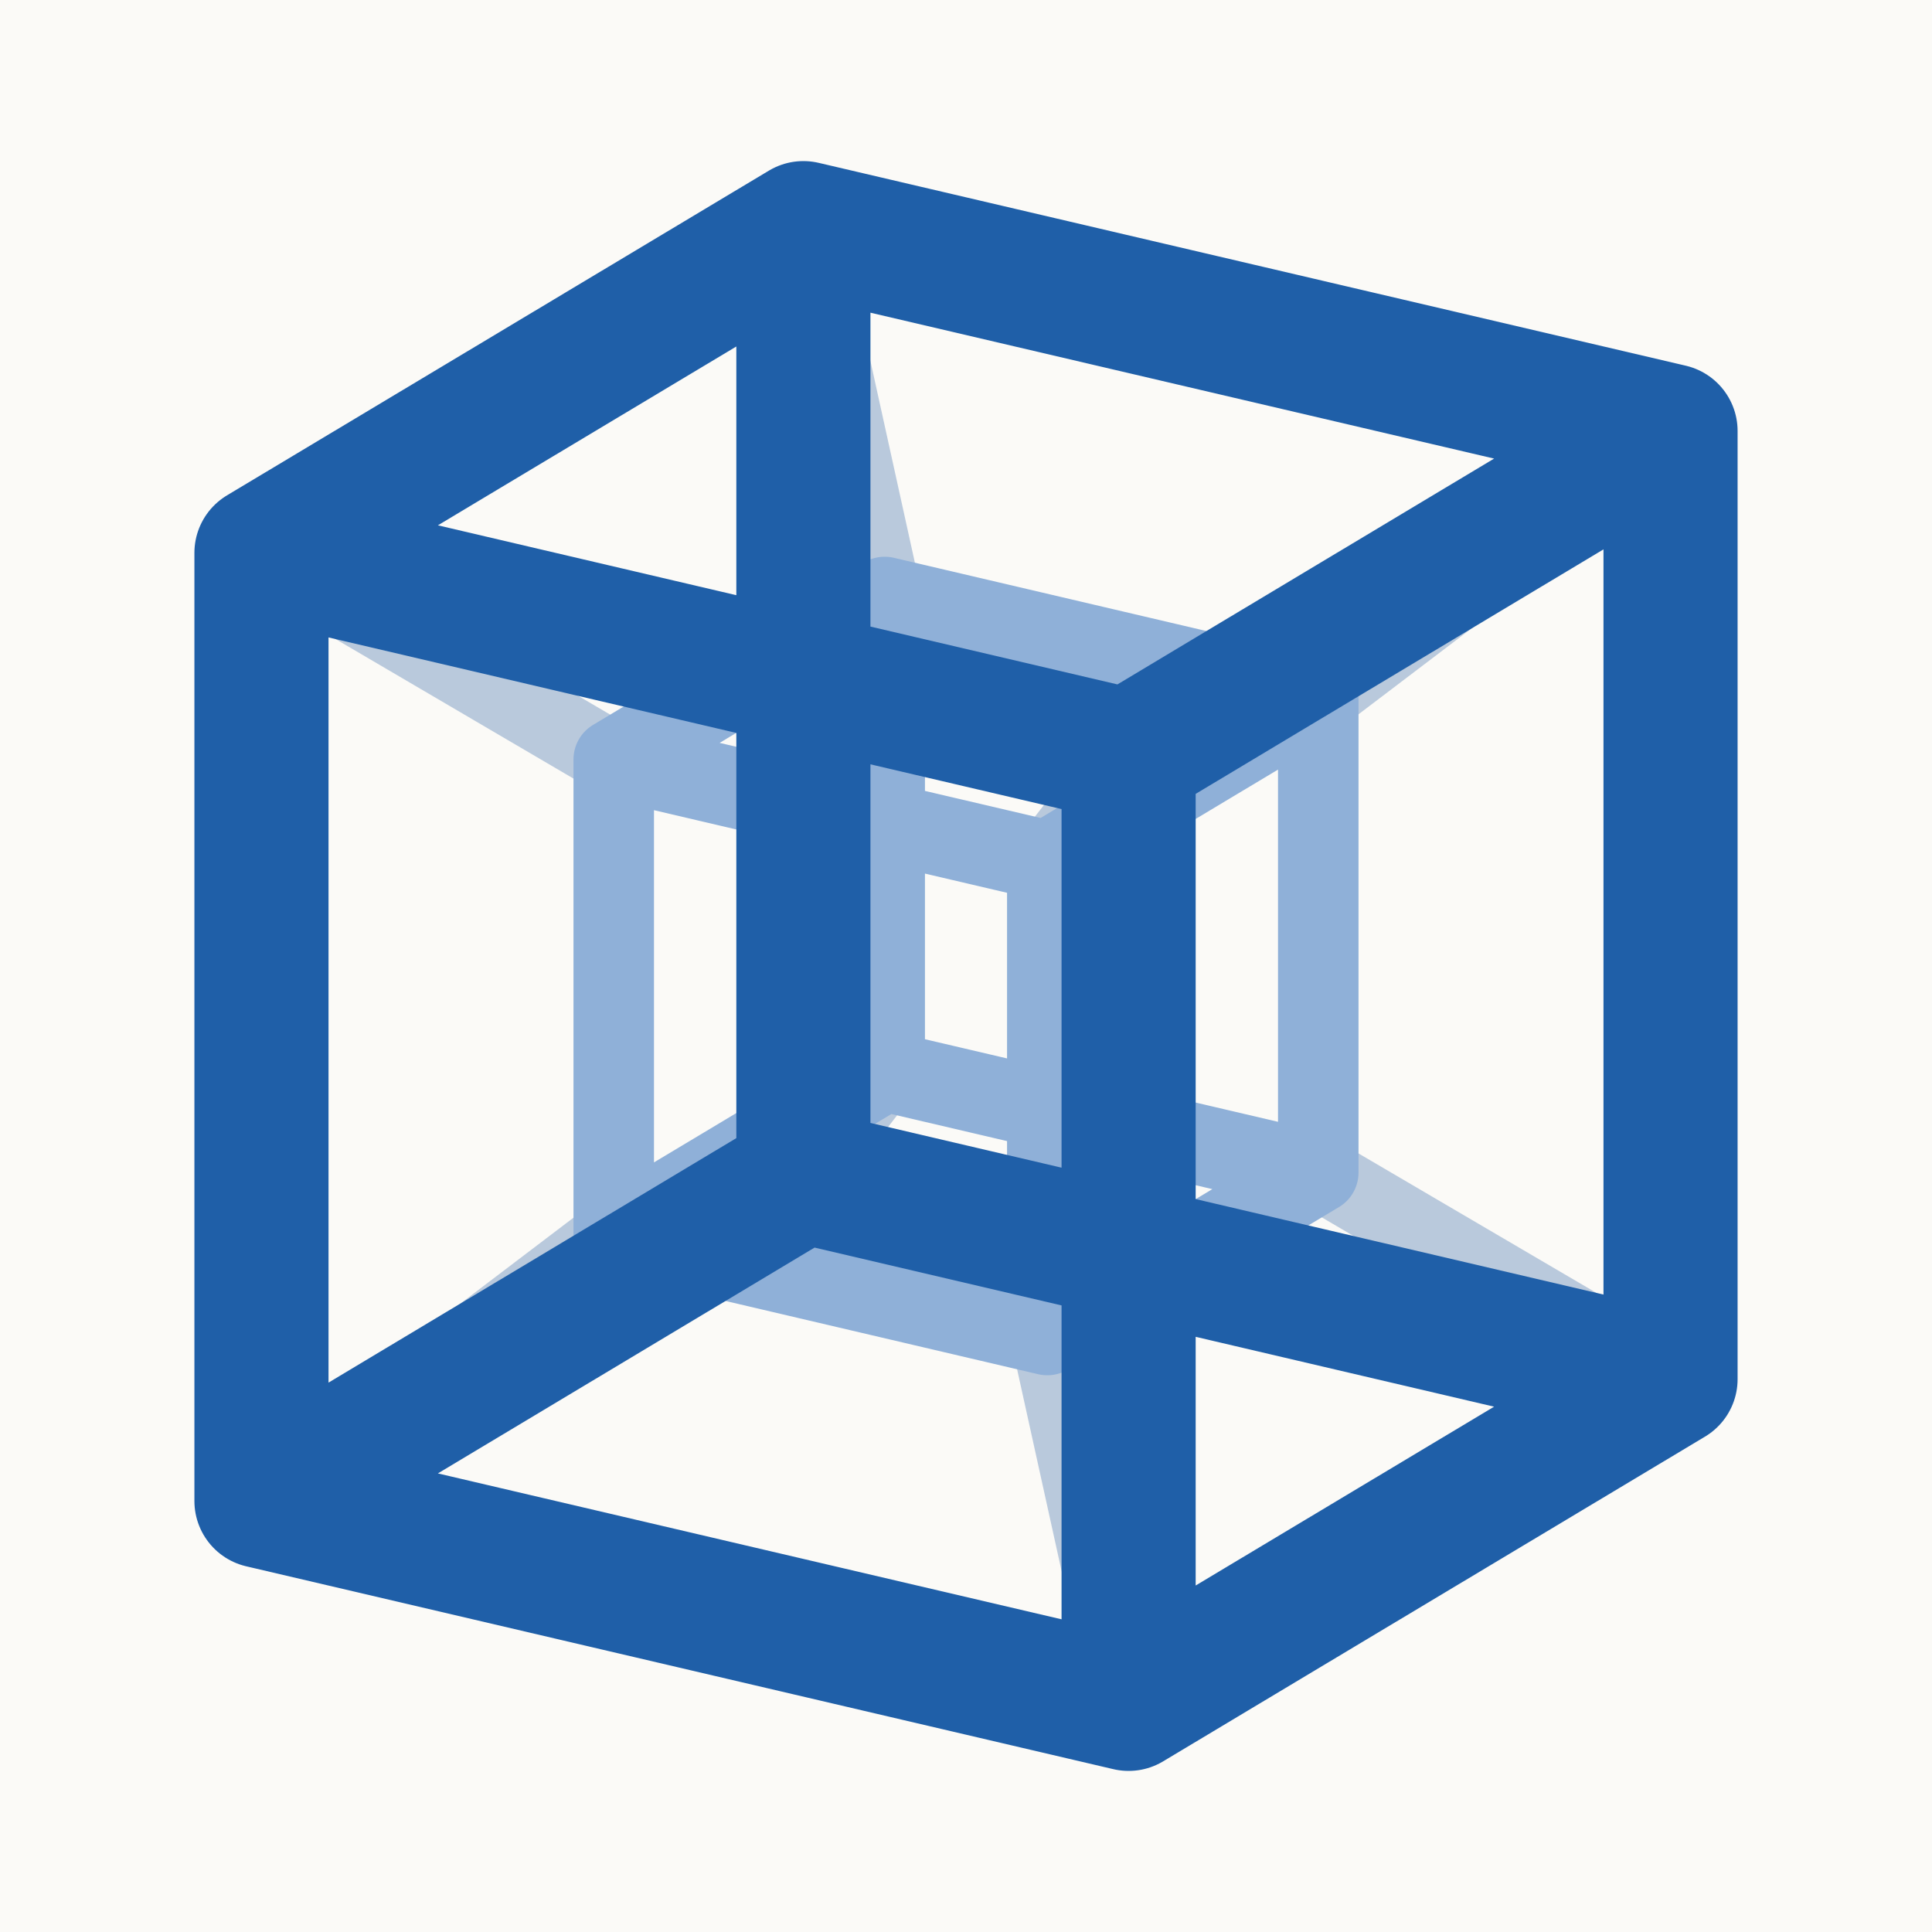
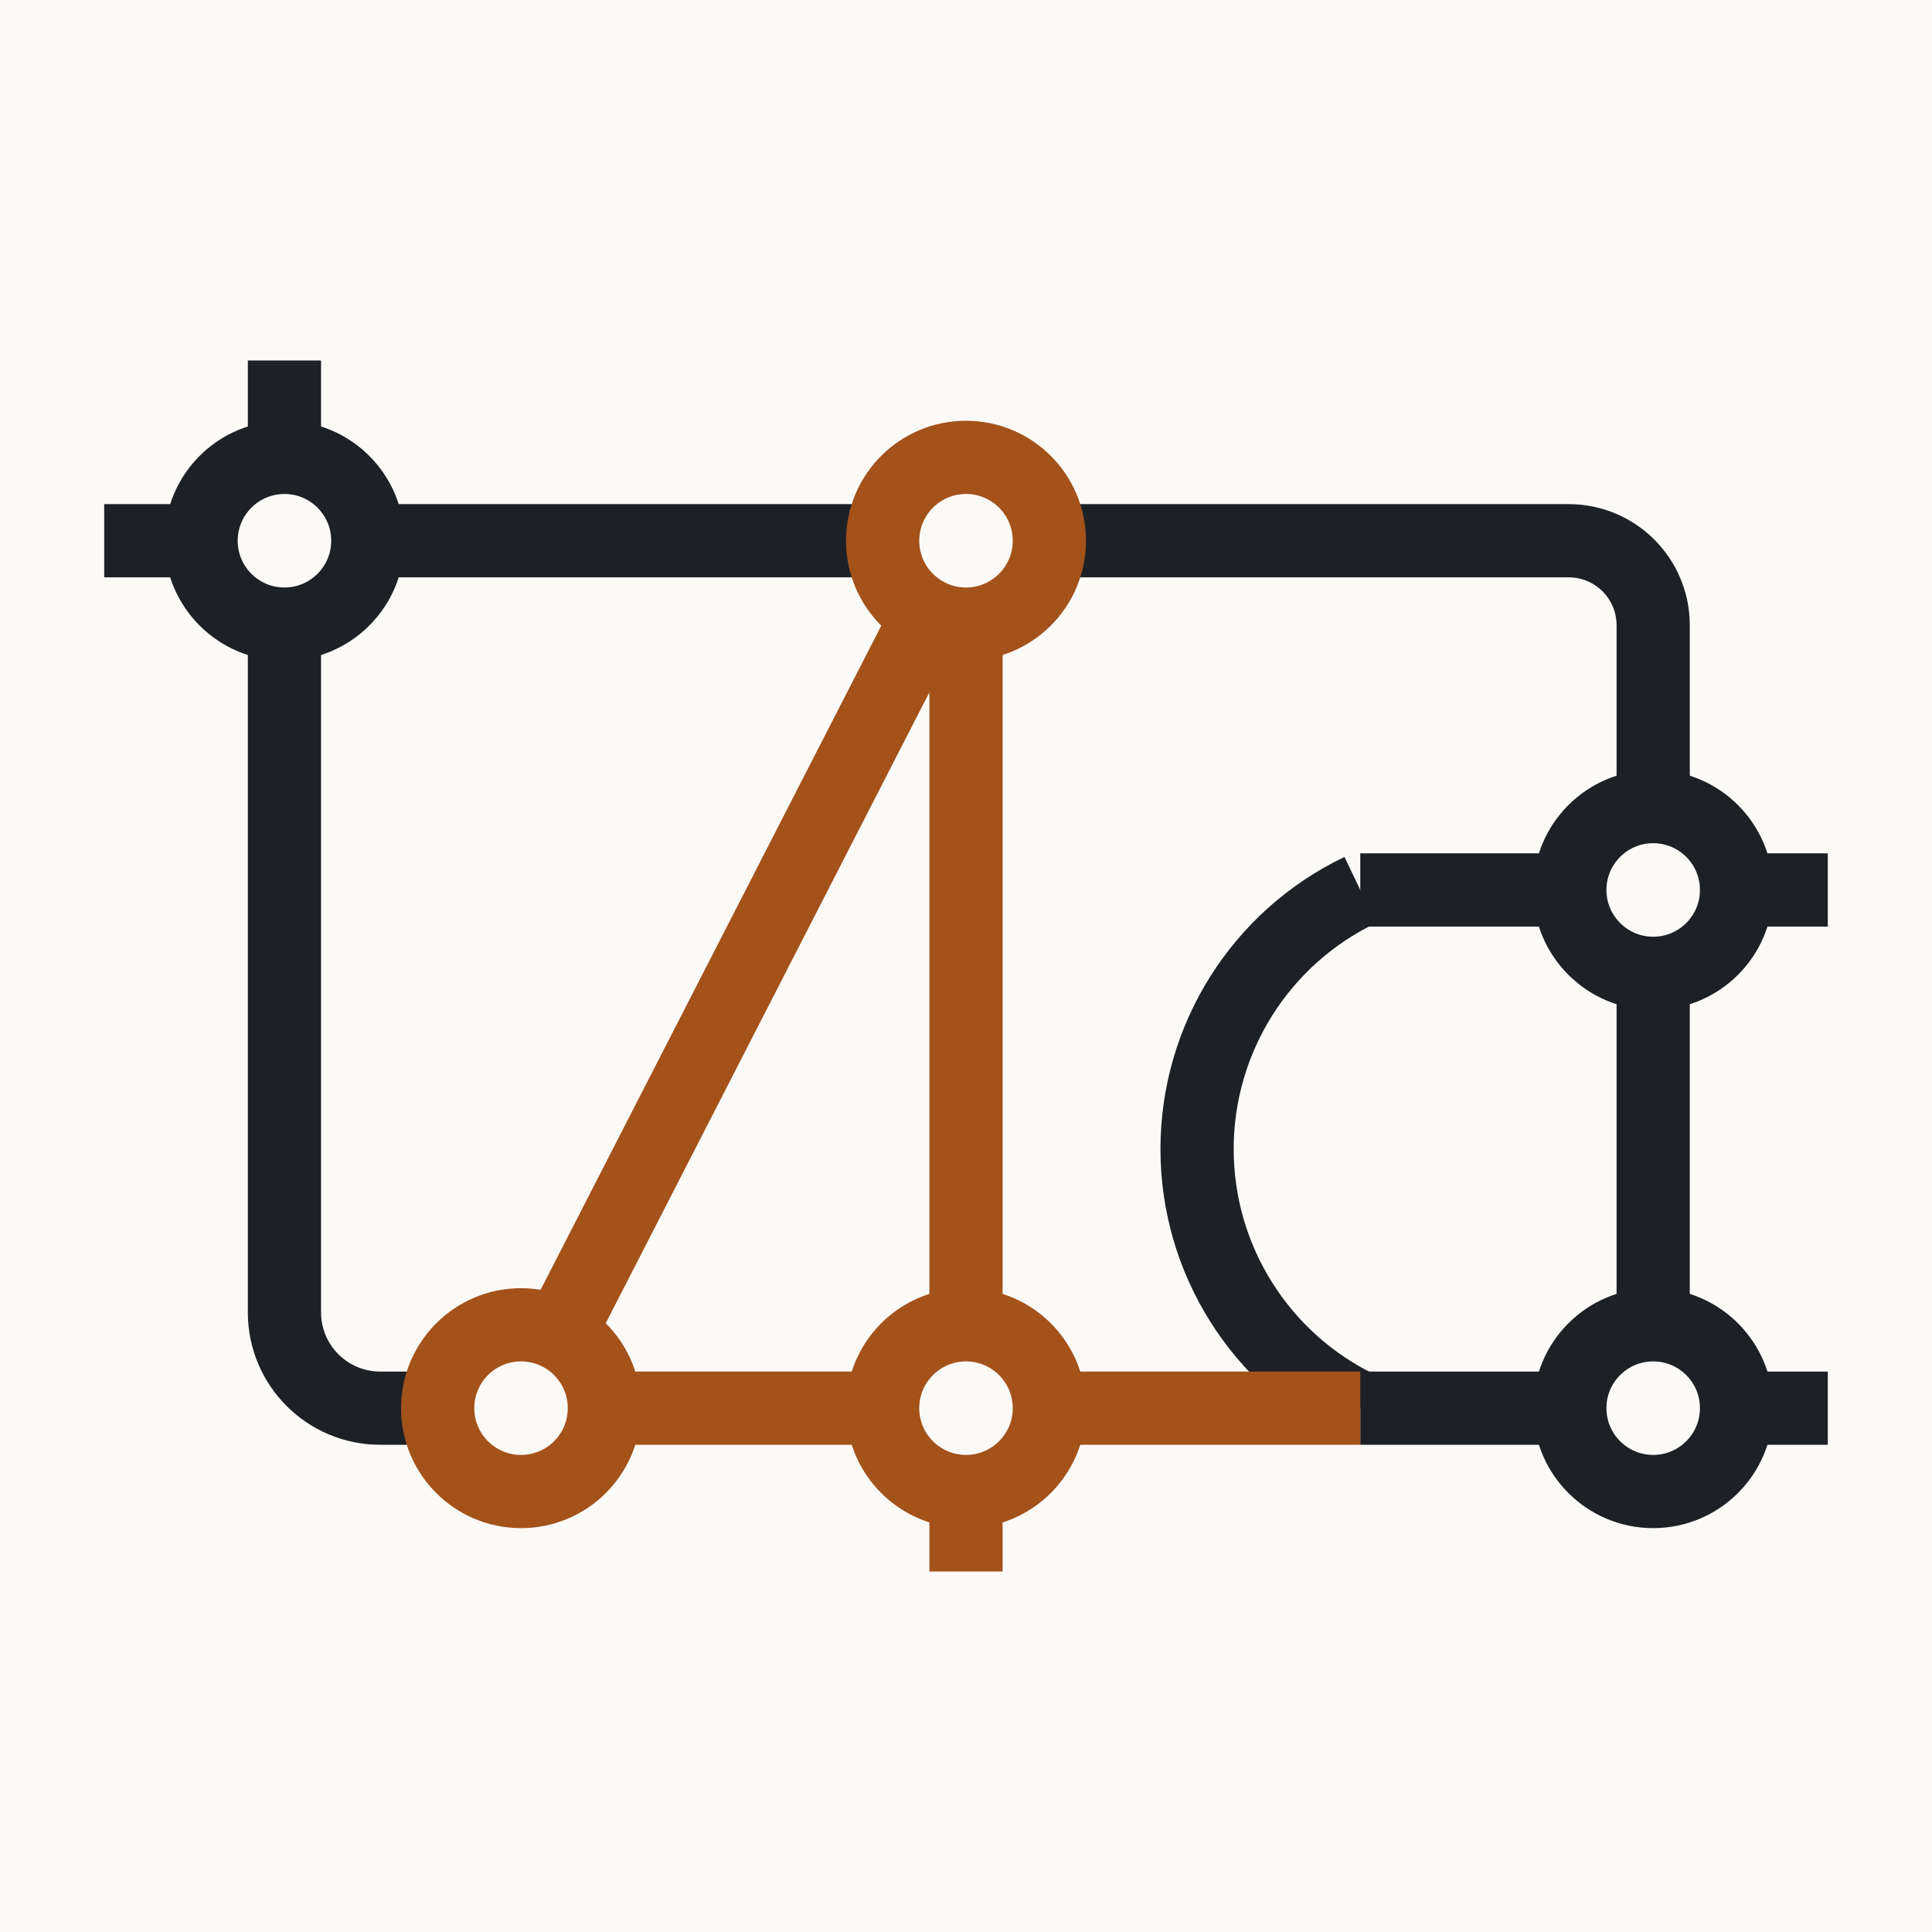
- <svg xmlns="http://www.w3.org/2000/svg" viewBox="0 0 120.00 120.00" role="img" aria-labelledby="t">
-   <rect width="120" height="120" rx="0" fill="#fbfaf7" />
-   <g fill="none" stroke-linecap="round" stroke-linejoin="round">
-     <path stroke="#b9c9dc" stroke-width="4.58" d="M54.95 66.53L49.90 73.05 M54.95 37.08L49.90 14.17 M38.12 76.61L16.24 93.23 M38.12 47.17L16.24 34.34 M81.88 72.83L103.76 85.66 M81.88 43.39L103.76 26.77 M65.05 82.92L70.10 105.83 M65.05 53.47L70.10 46.95" />
-     <path stroke="#8fb0d8" stroke-width="5.00" d="M54.95 66.53L54.95 37.08 M54.95 66.53L38.12 76.61 M54.95 66.53L81.88 72.83 M54.95 37.08L38.12 47.17 M54.95 37.08L81.88 43.39 M38.12 76.61L38.12 47.17 M38.12 76.61L65.05 82.92 M38.12 47.17L65.05 53.47 M81.88 72.83L81.88 43.39 M81.88 72.83L65.05 82.92 M81.88 43.39L65.05 53.47 M65.05 82.92L65.05 53.47" />
-     <path stroke="#1f5fa8" stroke-width="8.33" d="M49.90 73.05L49.90 14.17 M49.90 73.05L16.24 93.23 M49.90 73.05L103.76 85.66 M49.90 14.17L16.24 34.34 M49.90 14.17L103.76 26.77 M16.24 93.23L16.24 34.34 M16.24 93.23L70.10 105.83 M16.24 34.34L70.10 46.95 M103.76 85.66L103.76 26.77 M103.76 85.66L70.10 105.83 M103.76 26.77L70.10 46.95 M70.10 105.83L70.10 46.95" />
+ <svg xmlns="http://www.w3.org/2000/svg" viewBox="17.50 -40.00 343.00 343.00" role="img" aria-labelledby="t">
+   <rect x="-1000" y="-1000" width="3000" height="3000" fill="#fbfaf7" />
+   <defs>
+     <mask id="s-m" maskUnits="userSpaceOnUse" x="0" y="0" width="400" height="300">
+       <rect x="0" y="0" width="400" height="300" fill="#fff" />
+       <g fill="#000">
+         <circle cx="68" cy="56" r="14.80" />
+         <circle cx="311" cy="118" r="14.80" />
+         <circle cx="311" cy="210" r="14.80" />
+         <circle cx="189" cy="56" r="14.80" />
+         <circle cx="110" cy="210" r="14.80" />
+         <circle cx="189" cy="210" r="14.80" />
+       </g>
+     </mask>
+   </defs>
+   <g fill="none" stroke-width="13.00" stroke-linejoin="round">
+     <g mask="url(#s-m)">
+       <g stroke="#1d2126">
+         <path d="M68 24V193A17 17 0 0 0 85 210H110" />
+         <path d="M36 56H296A15 15 0 0 1 311 71V210" />
+         <path d="M259 118H342M259 210H342" />
+         <path d="M259 118A51 51 0 0 0 259 210" />
+       </g>
+       <g stroke="#a3521a">
+         <path d="M110 210L189 56V239M110 210H259" />
+       </g>
+     </g>
+     <g stroke="#1d2126">
+       <circle cx="68" cy="56" r="14.80" />
+       <circle cx="311" cy="118" r="14.80" />
+       <circle cx="311" cy="210" r="14.80" />
+     </g>
+     <g stroke="#a3521a">
+       <circle cx="189" cy="56" r="14.80" />
+       <circle cx="110" cy="210" r="14.80" />
+       <circle cx="189" cy="210" r="14.80" />
+     </g>
  </g>
</svg>
